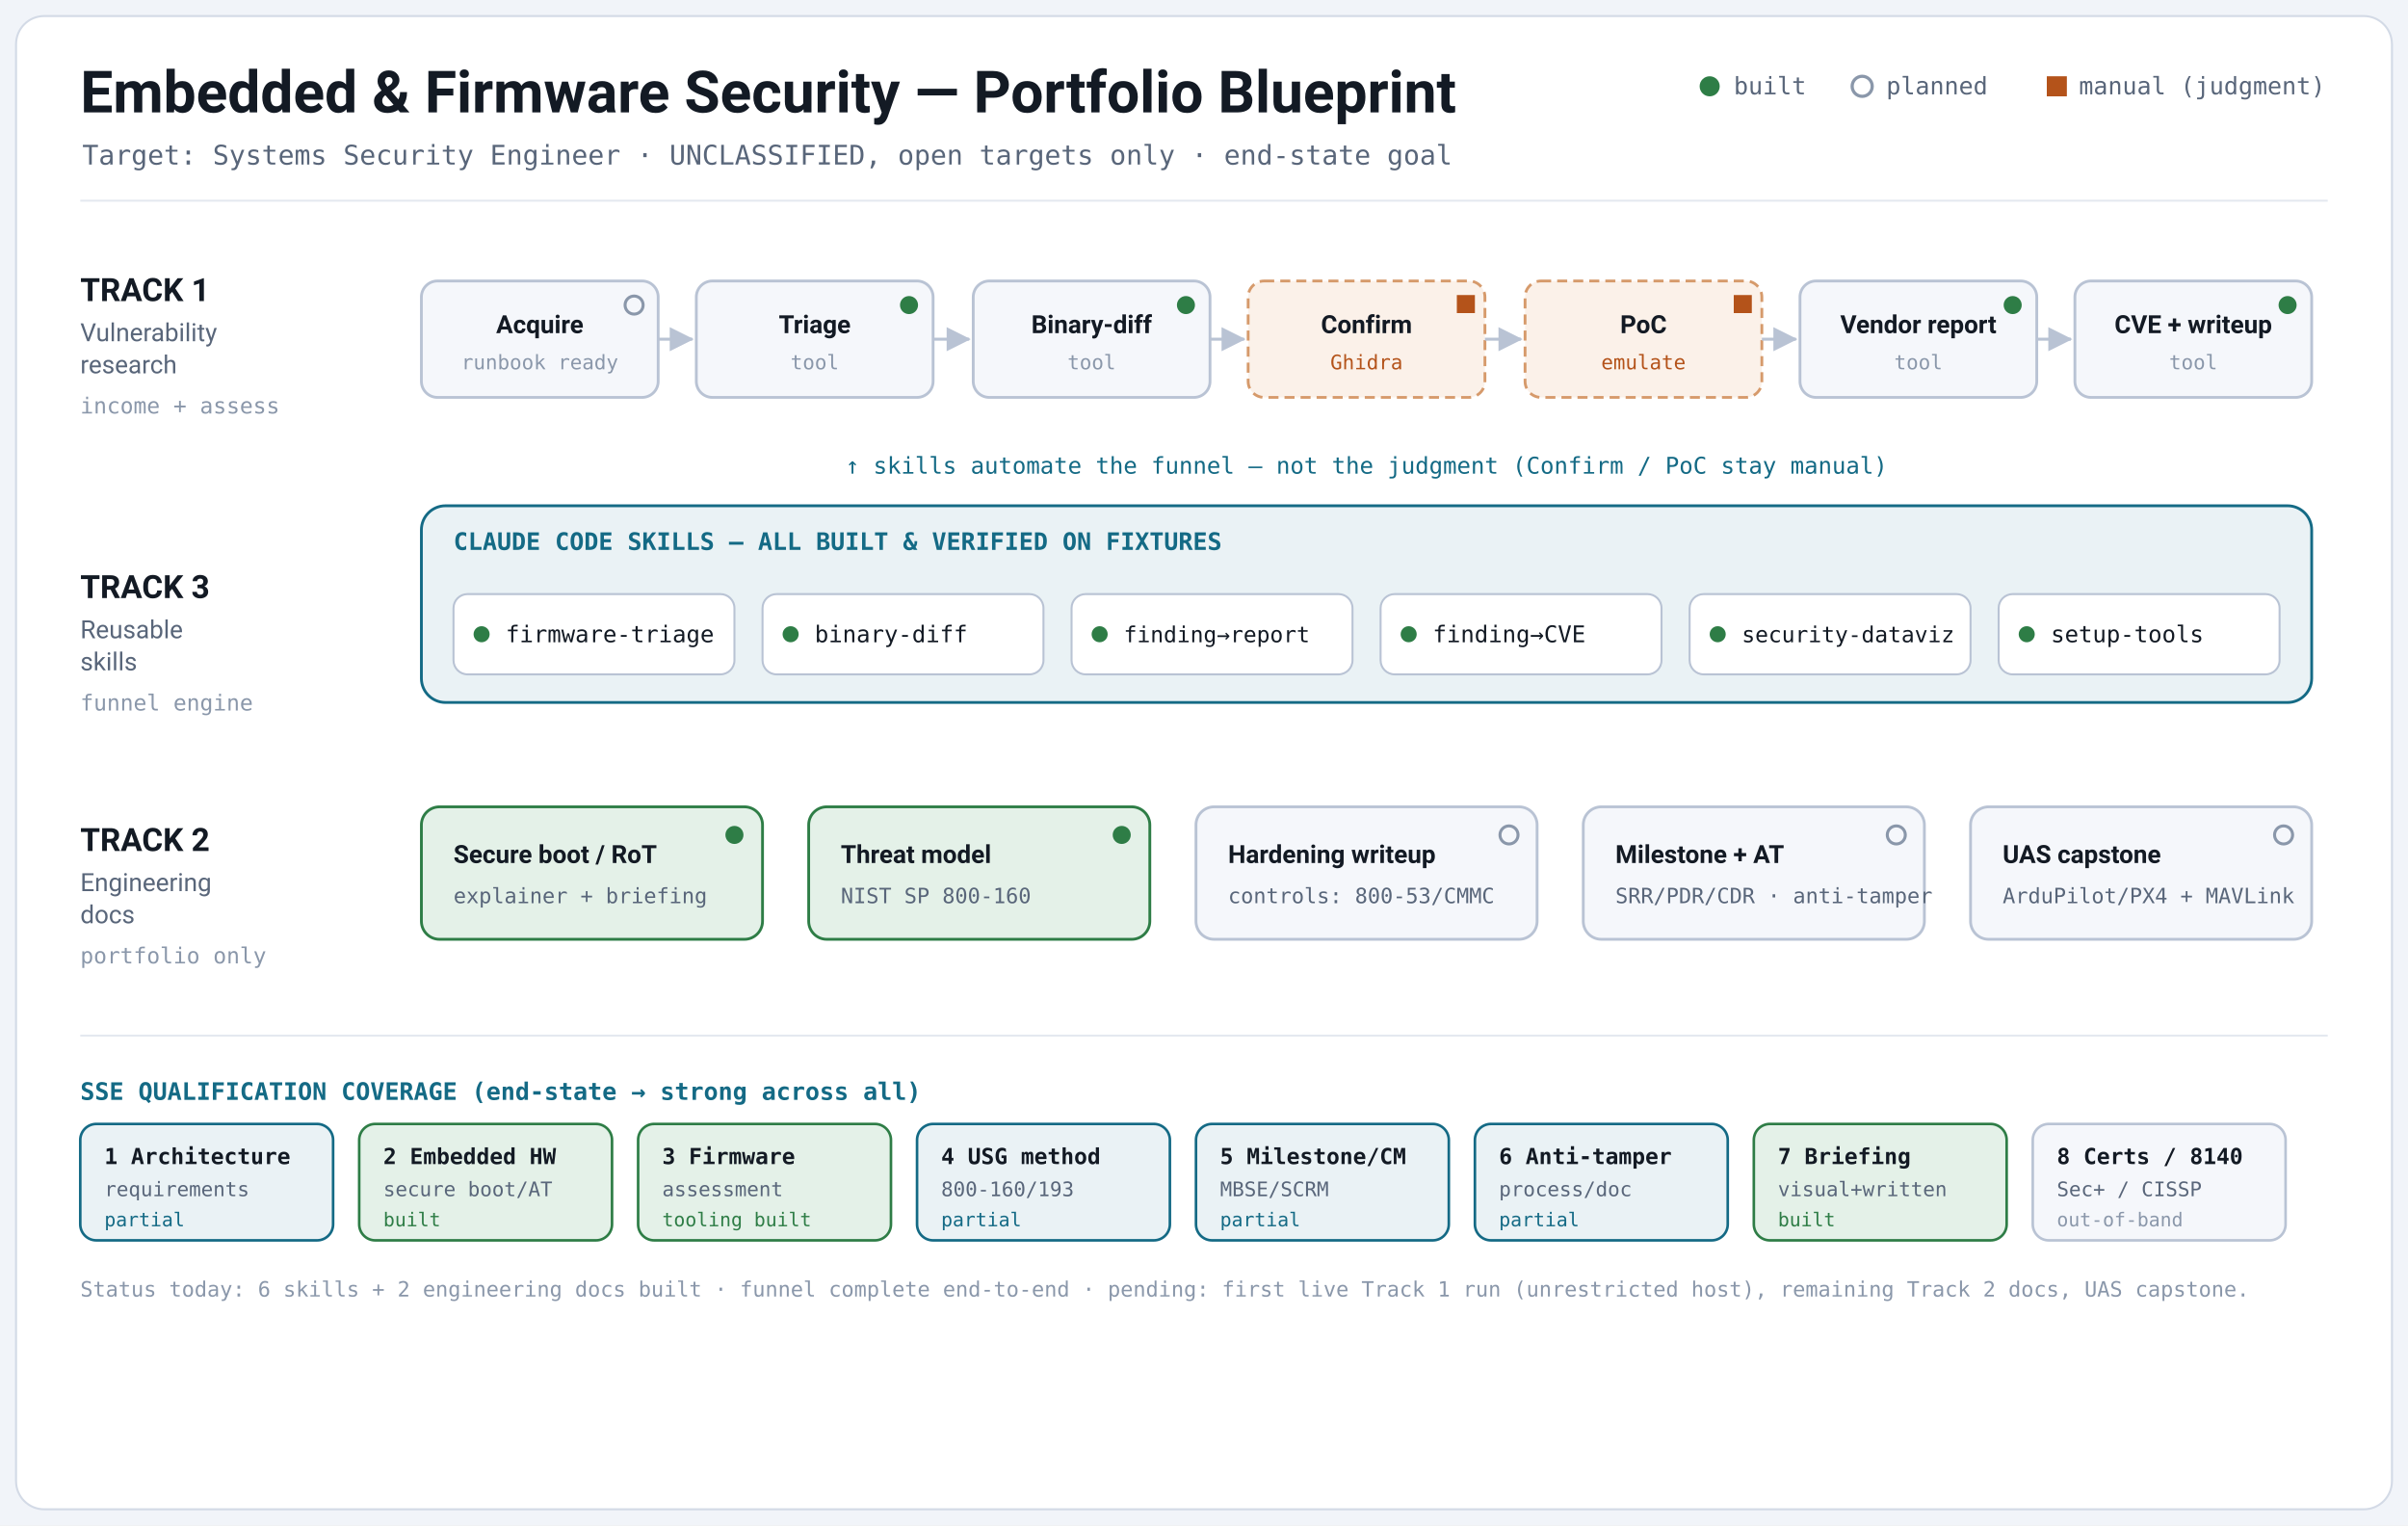
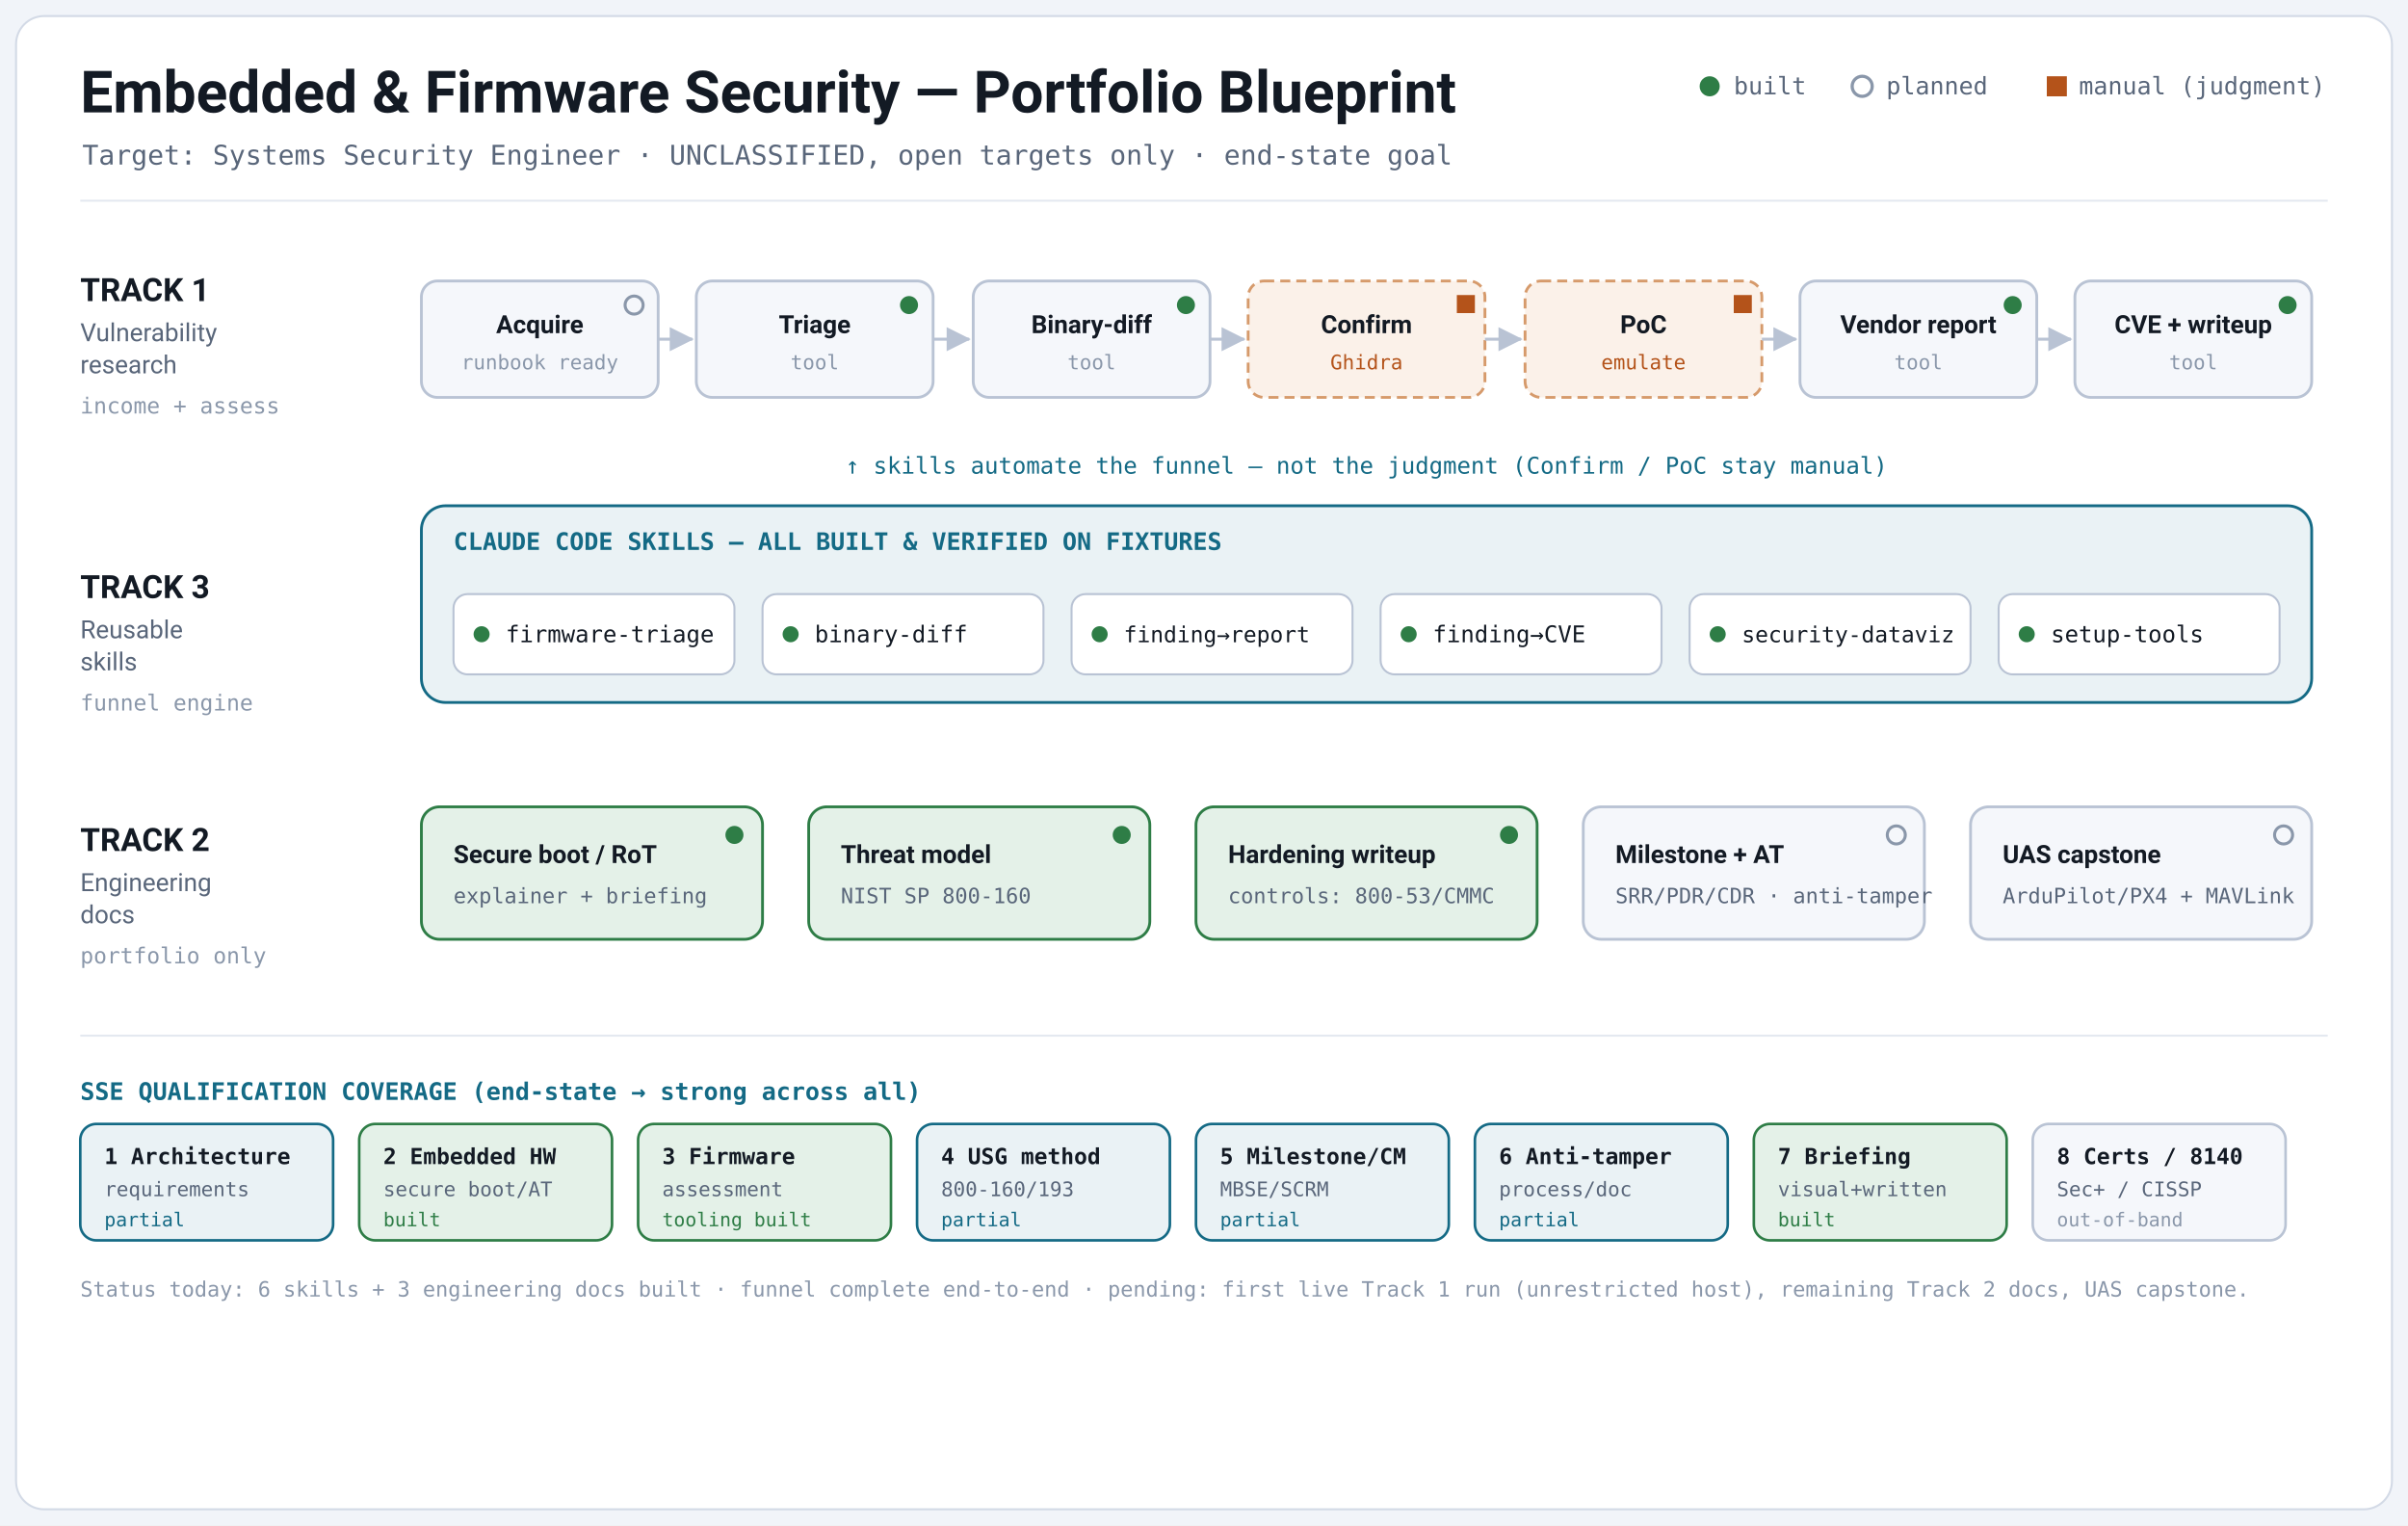
<svg xmlns="http://www.w3.org/2000/svg" viewBox="0 0 1200 760" role="img" aria-label="End-state blueprint of the embedded and firmware security portfolio: Track 1 research pipeline, Track 3 reusable-skill engine, and Track 2 engineering docs, with per-deliverable built or planned status.">
  <style>
    .t{font-family:ui-sans-serif,system-ui,-apple-system,"Segoe UI",Roboto,sans-serif}
    .m{font-family:ui-monospace,SFMono-Regular,Menlo,Consolas,monospace}
    .fg{fill:#131A24}.mut{fill:#59667A}.faint{fill:#8A97AA}
    .title{font-weight:700}.b{font-weight:600}
  </style>
  <rect x="0" y="0" width="1200" height="760" fill="#F1F4F9" />
  <rect x="8" y="8" width="1184" height="744" rx="14" fill="#FFFFFF" stroke="#D3DAE6" />
  <text class="t title fg" x="40" y="56" font-size="29">Embedded &amp; Firmware Security — Portfolio Blueprint</text>
  <text class="m mut" x="41" y="82" font-size="13.5">Target: Systems Security Engineer  ·  UNCLASSIFIED, open targets only  ·  end-state goal</text>
  <g font-size="12" class="m">
    <circle cx="852" cy="43" r="5" fill="#2E7D46" />
    <text class="mut" x="864" y="47">built</text>
    <circle cx="928" cy="43" r="5" fill="none" stroke="#8A97AA" stroke-width="1.6" />
    <text class="mut" x="940" y="47">planned</text>
    <rect x="1020" y="38" width="10" height="10" fill="#B4531A" />
    <text class="mut" x="1036" y="47">manual (judgment)</text>
  </g>
  <line x1="40" y1="100" x2="1160" y2="100" stroke="#E4E9F0" stroke-width="1" />
  <text class="t b fg" x="40" y="150" font-size="16">TRACK 1</text>
  <text class="t mut" x="40" y="170" font-size="12.5">Vulnerability</text>
  <text class="t mut" x="40" y="186" font-size="12.5">research</text>
  <text class="m faint" x="40" y="206" font-size="11">income + assess</text>
  <defs>
    <marker id="ar" markerWidth="9" markerHeight="9" refX="7.5" refY="4" orient="auto">
      <polygon points="0,0 8,4 0,8" fill="#B9C3D4" />
    </marker>
  </defs>
  <g font-size="12.5">
    <rect x="210" y="140" width="118" height="58" rx="8" fill="#F5F7FB" stroke="#B9C3D4" stroke-width="1.4" />
    <circle cx="316" cy="152" r="4.5" fill="none" stroke="#8A97AA" stroke-width="1.5" />
    <text class="t b fg" x="269" y="166" text-anchor="middle">Acquire</text>
    <text class="m faint" x="269" y="184" text-anchor="middle" font-size="10">runbook ready</text>
    <rect x="347" y="140" width="118" height="58" rx="8" fill="#F5F7FB" stroke="#B9C3D4" stroke-width="1.4" />
    <circle cx="453" cy="152" r="4.5" fill="#2E7D46" />
    <text class="t b fg" x="406" y="166" text-anchor="middle">Triage</text>
    <text class="m faint" x="406" y="184" text-anchor="middle" font-size="10">tool</text>
    <rect x="485" y="140" width="118" height="58" rx="8" fill="#F5F7FB" stroke="#B9C3D4" stroke-width="1.4" />
    <circle cx="591" cy="152" r="4.5" fill="#2E7D46" />
    <text class="t b fg" x="544" y="166" text-anchor="middle">Binary-diff</text>
    <text class="m faint" x="544" y="184" text-anchor="middle" font-size="10">tool</text>
    <rect x="622" y="140" width="118" height="58" rx="8" fill="#FbF1E9" stroke="#D69A6B" stroke-width="1.4" stroke-dasharray="5 3" />
    <rect x="726" y="147" width="9" height="9" fill="#B4531A" />
    <text class="t b fg" x="681" y="166" text-anchor="middle">Confirm</text>
    <text class="m" x="681" y="184" text-anchor="middle" font-size="10" fill="#B4531A">Ghidra</text>
    <rect x="760" y="140" width="118" height="58" rx="8" fill="#FbF1E9" stroke="#D69A6B" stroke-width="1.4" stroke-dasharray="5 3" />
    <rect x="864" y="147" width="9" height="9" fill="#B4531A" />
    <text class="t b fg" x="819" y="166" text-anchor="middle">PoC</text>
    <text class="m" x="819" y="184" text-anchor="middle" font-size="10" fill="#B4531A">emulate</text>
    <rect x="897" y="140" width="118" height="58" rx="8" fill="#F5F7FB" stroke="#B9C3D4" stroke-width="1.4" />
    <circle cx="1003" cy="152" r="4.5" fill="#2E7D46" />
    <text class="t b fg" x="956" y="166" text-anchor="middle">Vendor report</text>
    <text class="m faint" x="956" y="184" text-anchor="middle" font-size="10">tool</text>
    <rect x="1034" y="140" width="118" height="58" rx="8" fill="#F5F7FB" stroke="#B9C3D4" stroke-width="1.4" />
    <circle cx="1140" cy="152" r="4.5" fill="#2E7D46" />
    <text class="t b fg" x="1093" y="166" text-anchor="middle">CVE + writeup</text>
    <text class="m faint" x="1093" y="184" text-anchor="middle" font-size="10">tool</text>
    <g stroke="#B9C3D4" stroke-width="1.5">
      <line x1="328" y1="169" x2="345" y2="169" marker-end="url(#ar)" />
      <line x1="465" y1="169" x2="483" y2="169" marker-end="url(#ar)" />
      <line x1="603" y1="169" x2="620" y2="169" marker-end="url(#ar)" />
      <line x1="740" y1="169" x2="758" y2="169" marker-end="url(#ar)" />
      <line x1="878" y1="169" x2="895" y2="169" marker-end="url(#ar)" />
      <line x1="1015" y1="169" x2="1032" y2="169" marker-end="url(#ar)" />
    </g>
  </g>
  <text class="m" x="681" y="236" text-anchor="middle" font-size="11.5" fill="#146A85">↑ skills automate the funnel — not the judgment (Confirm / PoC stay manual)</text>
  <text class="t b fg" x="40" y="298" font-size="16">TRACK 3</text>
  <text class="t mut" x="40" y="318" font-size="12.5">Reusable</text>
  <text class="t mut" x="40" y="334" font-size="12.5">skills</text>
  <text class="m faint" x="40" y="354" font-size="11">funnel engine</text>
  <rect x="210" y="252" width="942" height="98" rx="12" fill="#EAF2F5" stroke="#146A85" stroke-width="1.4" />
  <text class="m b" x="226" y="274" font-size="12" fill="#146A85">CLAUDE CODE SKILLS — ALL BUILT &amp; VERIFIED ON FIXTURES</text>
  <g font-size="12">
    <g>
      <rect x="226" y="296" width="140" height="40" rx="7" fill="#FFFFFF" stroke="#B9C3D4" />
      <circle cx="240" cy="316" r="4" fill="#2E7D46" />
      <text class="m fg" x="252" y="320" font-size="11.5">firmware-triage</text>
    </g>
    <g>
      <rect x="380" y="296" width="140" height="40" rx="7" fill="#FFFFFF" stroke="#B9C3D4" />
      <circle cx="394" cy="316" r="4" fill="#2E7D46" />
      <text class="m fg" x="406" y="320" font-size="11.5">binary-diff</text>
    </g>
    <g>
      <rect x="534" y="296" width="140" height="40" rx="7" fill="#FFFFFF" stroke="#B9C3D4" />
      <circle cx="548" cy="316" r="4" fill="#2E7D46" />
      <text class="m fg" x="560" y="320" font-size="11">finding→report</text>
    </g>
    <g>
      <rect x="688" y="296" width="140" height="40" rx="7" fill="#FFFFFF" stroke="#B9C3D4" />
      <circle cx="702" cy="316" r="4" fill="#2E7D46" />
      <text class="m fg" x="714" y="320" font-size="11.5">finding→CVE</text>
    </g>
    <g>
      <rect x="842" y="296" width="140" height="40" rx="7" fill="#FFFFFF" stroke="#B9C3D4" />
      <circle cx="856" cy="316" r="4" fill="#2E7D46" />
      <text class="m fg" x="868" y="320" font-size="11">security-dataviz</text>
    </g>
    <g>
      <rect x="996" y="296" width="140" height="40" rx="7" fill="#FFFFFF" stroke="#B9C3D4" />
      <circle cx="1010" cy="316" r="4" fill="#2E7D46" />
      <text class="m fg" x="1022" y="320" font-size="11.5">setup-tools</text>
    </g>
  </g>
  <text class="t b fg" x="40" y="424" font-size="16">TRACK 2</text>
  <text class="t mut" x="40" y="444" font-size="12.5">Engineering</text>
  <text class="t mut" x="40" y="460" font-size="12.5">docs</text>
  <text class="m faint" x="40" y="480" font-size="11">portfolio only</text>
  <g font-size="12">
    <rect x="210" y="402" width="170" height="66" rx="9" fill="#E4F1E8" stroke="#2E7D46" stroke-width="1.4" />
    <circle cx="366" cy="416" r="4.5" fill="#2E7D46" />
    <text class="t b fg" x="226" y="430" font-size="12.5">Secure boot / RoT</text>
    <text class="m mut" x="226" y="450" font-size="10.5">explainer + briefing</text>
    <rect x="403" y="402" width="170" height="66" rx="9" fill="#E4F1E8" stroke="#2E7D46" stroke-width="1.4" />
    <circle cx="559" cy="416" r="4.5" fill="#2E7D46" />
    <text class="t b fg" x="419" y="430" font-size="12.5">Threat model</text>
    <text class="m mut" x="419" y="450" font-size="10.5">NIST SP 800-160</text>
-     <rect x="596" y="402" width="170" height="66" rx="9" fill="#F5F7FB" stroke="#B9C3D4" stroke-width="1.4" />
-     <circle cx="752" cy="416" r="4.5" fill="none" stroke="#8A97AA" stroke-width="1.5" />
+     <rect x="596" y="402" width="170" height="66" rx="9" fill="#E4F1E8" stroke="#2E7D46" stroke-width="1.4" />
+     <circle cx="752" cy="416" r="4.5" fill="#2E7D46" />
    <text class="t b fg" x="612" y="430" font-size="12.5">Hardening writeup</text>
    <text class="m mut" x="612" y="450" font-size="10.5">controls: 800-53/CMMC</text>
    <rect x="789" y="402" width="170" height="66" rx="9" fill="#F5F7FB" stroke="#B9C3D4" stroke-width="1.4" />
    <circle cx="945" cy="416" r="4.5" fill="none" stroke="#8A97AA" stroke-width="1.5" />
    <text class="t b fg" x="805" y="430" font-size="12.5">Milestone + AT</text>
    <text class="m mut" x="805" y="450" font-size="10.5">SRR/PDR/CDR · anti-tamper</text>
    <rect x="982" y="402" width="170" height="66" rx="9" fill="#F5F7FB" stroke="#B9C3D4" stroke-width="1.4" />
    <circle cx="1138" cy="416" r="4.5" fill="none" stroke="#8A97AA" stroke-width="1.5" />
    <text class="t b fg" x="998" y="430" font-size="12.5">UAS capstone</text>
    <text class="m mut" x="998" y="450" font-size="10.5">ArduPilot/PX4 + MAVLink</text>
  </g>
  <line x1="40" y1="516" x2="1160" y2="516" stroke="#E4E9F0" stroke-width="1" />
  <text class="m b" x="40" y="548" font-size="12" fill="#146A85">SSE QUALIFICATION COVERAGE (end-state → strong across all)</text>
  <g font-size="10.5" class="m">
    <rect x="40" y="560" width="126" height="58" rx="8" fill="#EAF2F5" stroke="#146A85" stroke-width="1.3" />
    <text class="fg b" x="52" y="580" font-size="11">1 Architecture</text>
    <text class="mut" x="52" y="596" font-size="10">requirements</text>
    <text x="52" y="611" font-size="9.5" fill="#146A85">partial</text>
    <rect x="179" y="560" width="126" height="58" rx="8" fill="#E4F1E8" stroke="#2E7D46" stroke-width="1.3" />
    <text class="fg b" x="191" y="580" font-size="11">2 Embedded HW</text>
    <text class="mut" x="191" y="596" font-size="10">secure boot/AT</text>
    <text x="191" y="611" font-size="9.5" fill="#2E7D46">built</text>
    <rect x="318" y="560" width="126" height="58" rx="8" fill="#E4F1E8" stroke="#2E7D46" stroke-width="1.3" />
    <text class="fg b" x="330" y="580" font-size="11">3 Firmware</text>
    <text class="mut" x="330" y="596" font-size="10">assessment</text>
    <text x="330" y="611" font-size="9.5" fill="#2E7D46">tooling built</text>
    <rect x="457" y="560" width="126" height="58" rx="8" fill="#EAF2F5" stroke="#146A85" stroke-width="1.3" />
    <text class="fg b" x="469" y="580" font-size="11">4 USG method</text>
    <text class="mut" x="469" y="596" font-size="10">800-160/193</text>
    <text x="469" y="611" font-size="9.5" fill="#146A85">partial</text>
    <rect x="596" y="560" width="126" height="58" rx="8" fill="#EAF2F5" stroke="#146A85" stroke-width="1.3" />
    <text class="fg b" x="608" y="580" font-size="11">5 Milestone/CM</text>
    <text class="mut" x="608" y="596" font-size="10">MBSE/SCRM</text>
    <text x="608" y="611" font-size="9.5" fill="#146A85">partial</text>
    <rect x="735" y="560" width="126" height="58" rx="8" fill="#EAF2F5" stroke="#146A85" stroke-width="1.3" />
    <text class="fg b" x="747" y="580" font-size="11">6 Anti-tamper</text>
    <text class="mut" x="747" y="596" font-size="10">process/doc</text>
    <text x="747" y="611" font-size="9.5" fill="#146A85">partial</text>
    <rect x="874" y="560" width="126" height="58" rx="8" fill="#E4F1E8" stroke="#2E7D46" stroke-width="1.3" />
    <text class="fg b" x="886" y="580" font-size="11">7 Briefing</text>
    <text class="mut" x="886" y="596" font-size="10">visual+written</text>
    <text x="886" y="611" font-size="9.5" fill="#2E7D46">built</text>
    <rect x="1013" y="560" width="126" height="58" rx="8" fill="#F5F7FB" stroke="#B9C3D4" stroke-width="1.3" />
    <text class="fg b" x="1025" y="580" font-size="11">8 Certs / 8140</text>
    <text class="mut" x="1025" y="596" font-size="10">Sec+ / CISSP</text>
    <text class="faint" x="1025" y="611" font-size="9.5">out-of-band</text>
  </g>
-   <text class="m faint" x="40" y="646" font-size="10.5">Status today: 6 skills + 2 engineering docs built · funnel complete end-to-end · pending: first live Track 1 run (unrestricted host), remaining Track 2 docs, UAS capstone.</text>
+   <text class="m faint" x="40" y="646" font-size="10.5">Status today: 6 skills + 3 engineering docs built · funnel complete end-to-end · pending: first live Track 1 run (unrestricted host), remaining Track 2 docs, UAS capstone.</text>
</svg>
